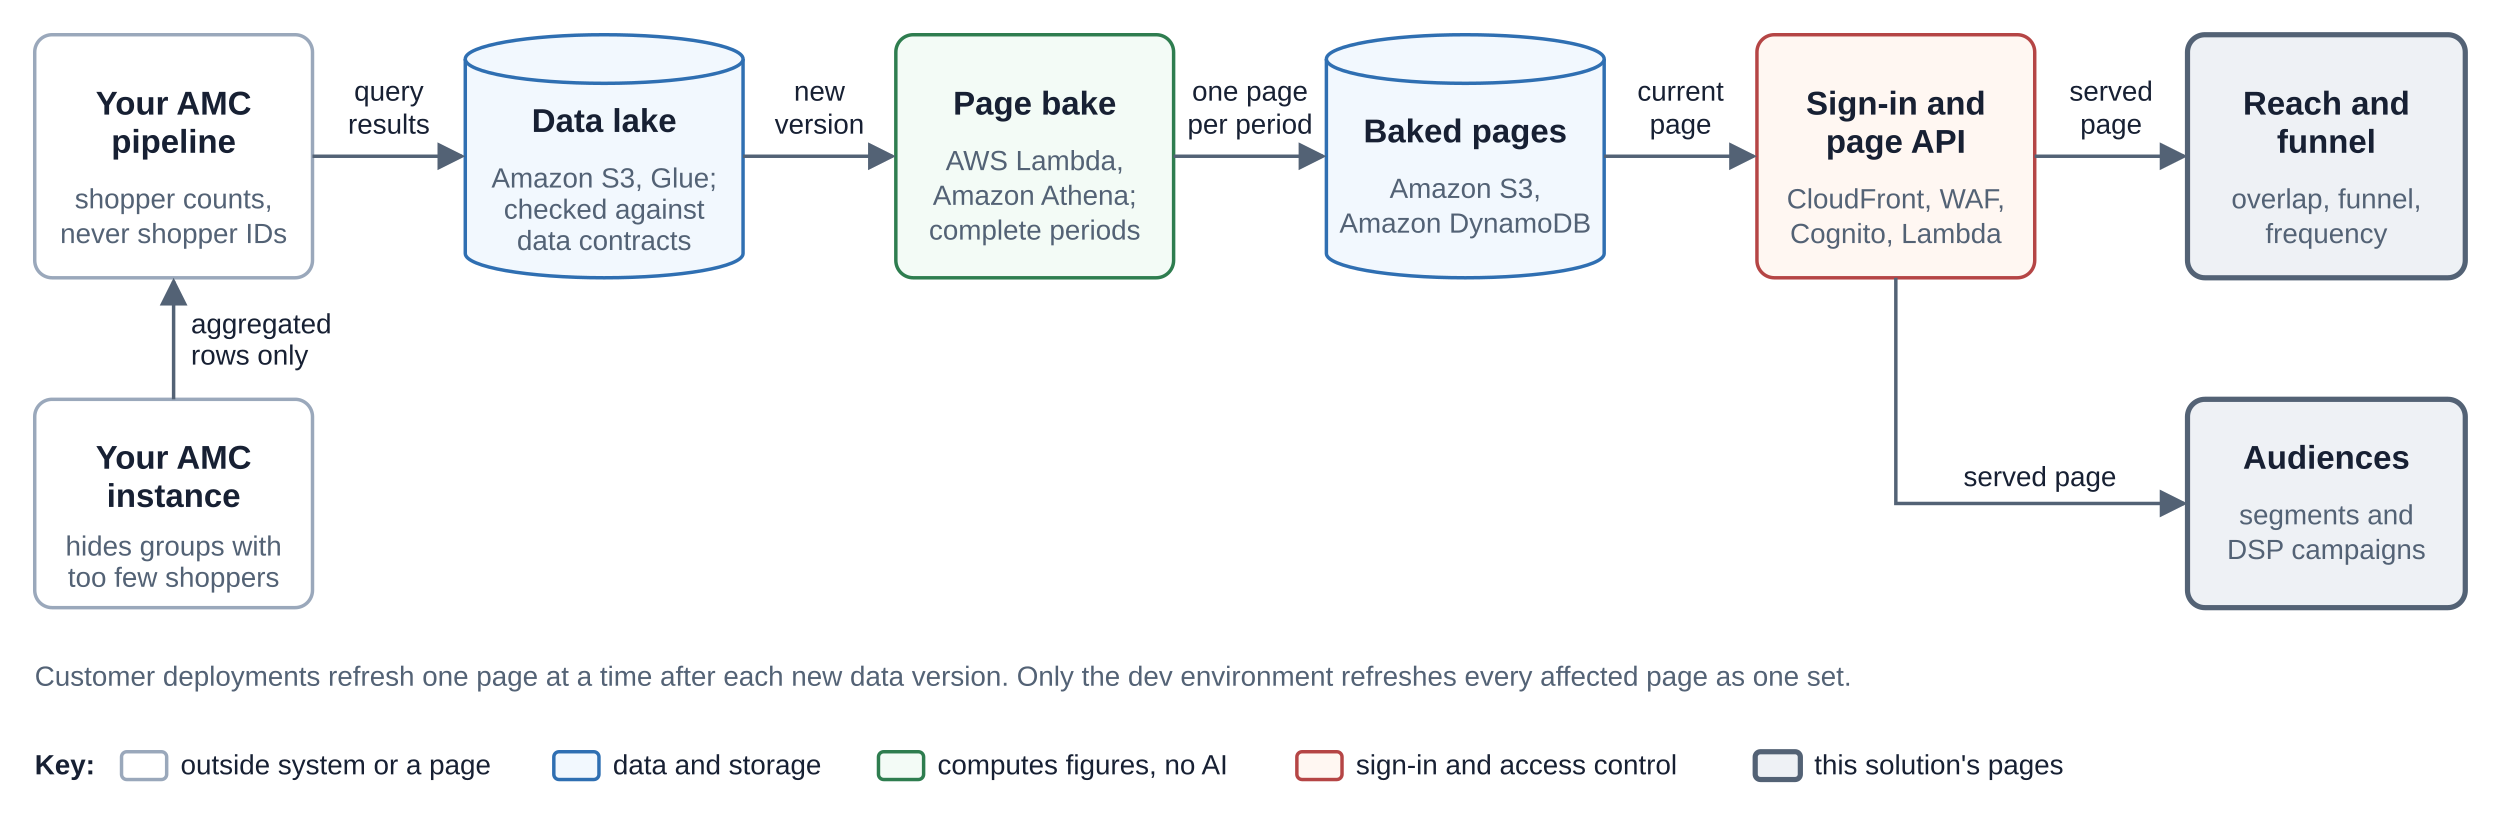
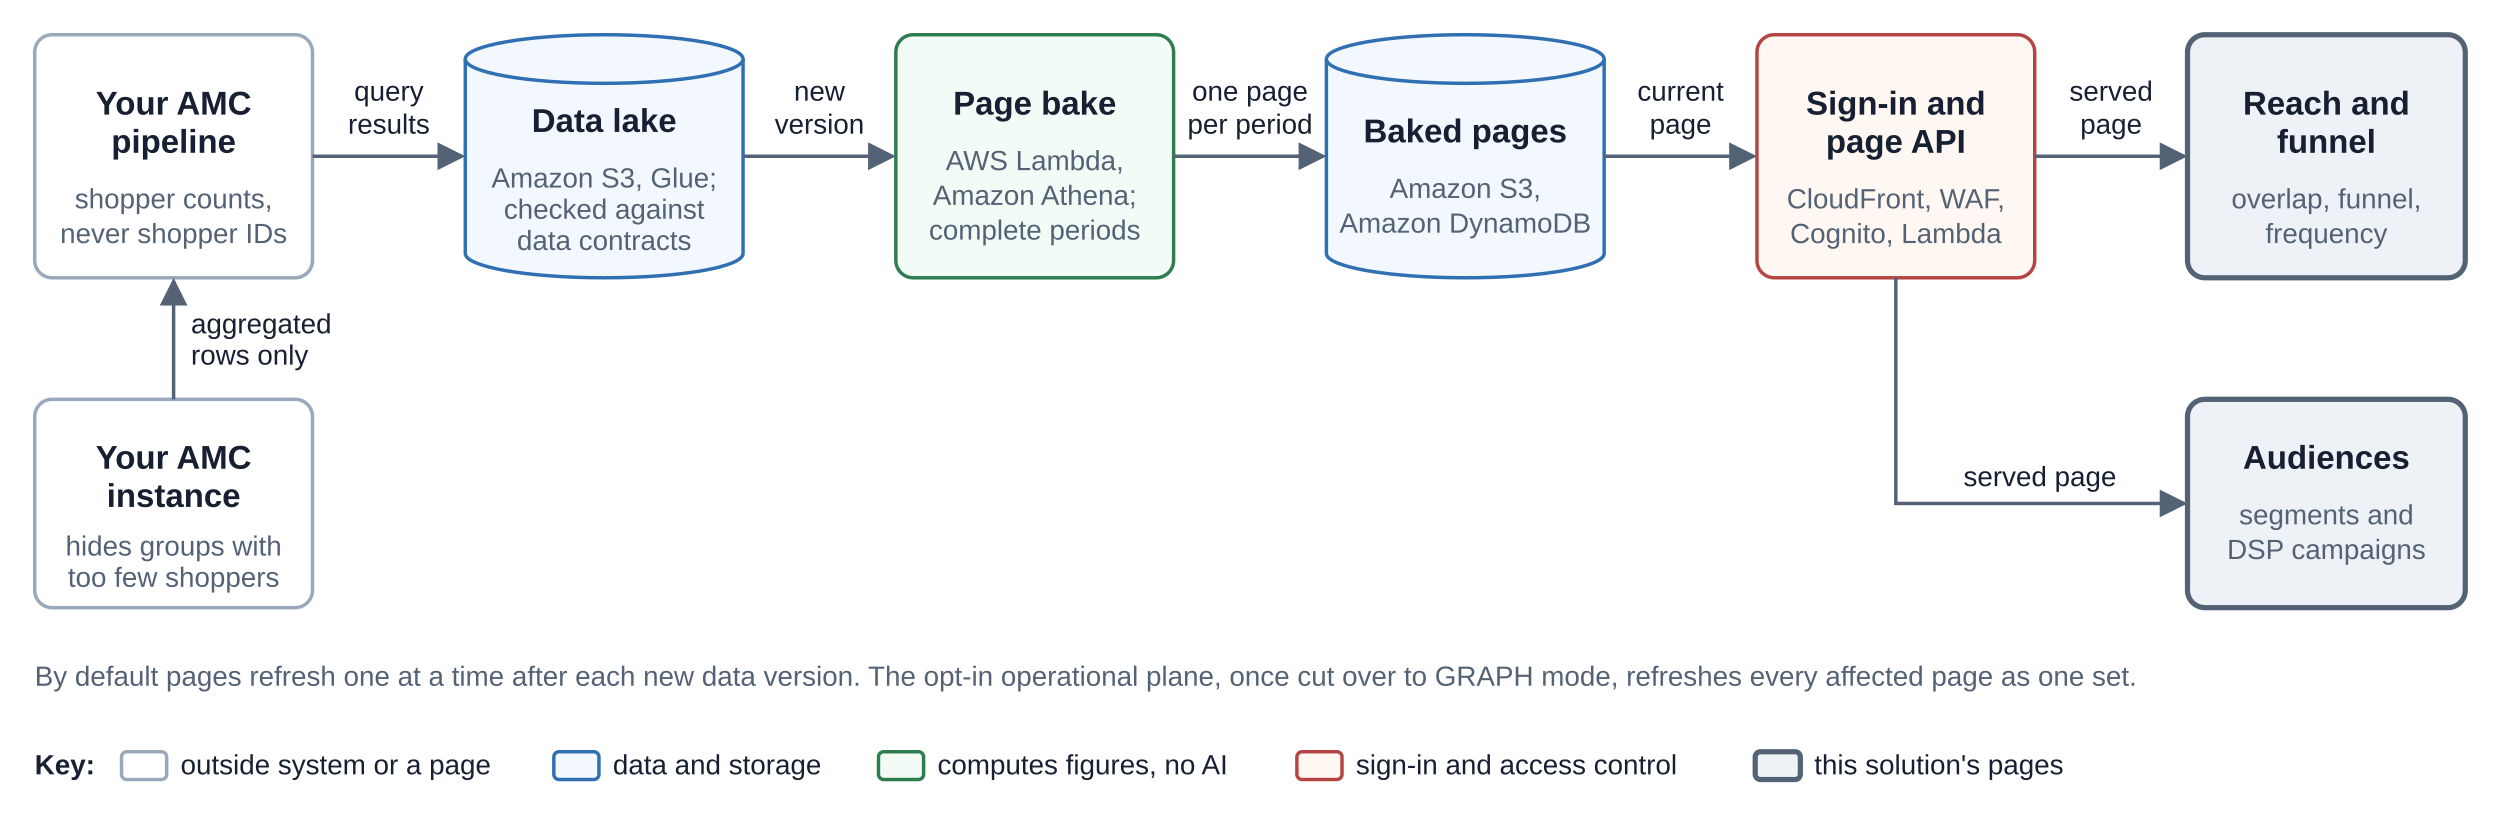
<svg xmlns="http://www.w3.org/2000/svg" viewBox="0 130 1440 470" role="img" focusable="false" aria-labelledby="reach-flow-title reach-flow-desc">
  <defs>
    <marker id="reach-flow-arrow" markerWidth="8" markerHeight="8" refX="7" refY="4" orient="auto">
      <path d="M0 0 L8 4 L0 8 Z" fill="#536275" />
    </marker>
  </defs>
  <rect x="0" y="130" width="1440" height="470" fill="#ffffff" />
  <g stroke-width="2">
    <rect x="20" y="150" width="160" height="140" rx="10" fill="#ffffff" stroke="#9aa8bb" />
    <path d="M268 164 V276 A80 14 0 0 0 428 276 V164" fill="#f2f8fe" stroke="#2f6fb2" />
    <ellipse cx="348" cy="164" rx="80" ry="14" fill="#f2f8fe" stroke="#2f6fb2" />
    <rect x="516" y="150" width="160" height="140" rx="10" fill="#f3fbf6" stroke="#2e7d4f" />
    <path d="M764 164 V276 A80 14 0 0 0 924 276 V164" fill="#f2f8fe" stroke="#2f6fb2" />
    <ellipse cx="844" cy="164" rx="80" ry="14" fill="#f2f8fe" stroke="#2f6fb2" />
    <rect x="1012" y="150" width="160" height="140" rx="10" fill="#fff7f2" stroke="#b54545" />
    <rect x="1260" y="150" width="160" height="140" rx="10" fill="#eef1f5" stroke="#536275" stroke-width="3" />
    <rect x="20" y="360" width="160" height="120" rx="10" fill="#ffffff" stroke="#9aa8bb" />
    <rect x="1260" y="360" width="160" height="120" rx="10" fill="#eef1f5" stroke="#536275" stroke-width="3" />
  </g>
  <g fill="none" stroke="#536275" stroke-width="2" marker-end="url(#reach-flow-arrow)">
    <line x1="180" y1="220" x2="266" y2="220" />
    <line x1="428" y1="220" x2="514" y2="220" />
    <line x1="676" y1="220" x2="762" y2="220" />
    <line x1="924" y1="220" x2="1010" y2="220" />
    <line x1="1172" y1="220" x2="1258" y2="220" />
    <line x1="100" y1="360" x2="100" y2="292" />
    <path d="M1092 290 V420 H1258" />
  </g>
  <g font-family="Arial, sans-serif" fill="#172033" text-anchor="middle">
    <g font-size="19" font-weight="bold">
      <text x="100" y="196">Your AMC</text>
      <text x="100" y="218">pipeline</text>
      <text x="348" y="206">Data lake</text>
      <text x="596" y="196">Page bake</text>
      <text x="844" y="212">Baked pages</text>
      <text x="1092" y="196">Sign-in and</text>
      <text x="1092" y="218">page API</text>
      <text x="1340" y="196">Reach and</text>
      <text x="1340" y="218">funnel</text>
      <text x="100" y="400">Your AMC</text>
      <text x="100" y="422">instance</text>
      <text x="1340" y="400">Audiences</text>
    </g>
    <g font-size="16" fill="#536275">
      <text x="100" y="250">shopper counts,</text>
      <text x="100" y="270">never shopper IDs</text>
      <text x="348" y="238">Amazon S3, Glue;</text>
      <text x="348" y="256">checked against</text>
      <text x="348" y="274">data contracts</text>
      <text x="596" y="228">AWS Lambda,</text>
      <text x="596" y="248">Amazon Athena;</text>
      <text x="596" y="268">complete periods</text>
      <text x="844" y="244">Amazon S3,</text>
      <text x="844" y="264">Amazon DynamoDB</text>
      <text x="1092" y="250">CloudFront, WAF,</text>
      <text x="1092" y="270">Cognito, Lambda</text>
      <text x="1340" y="250">overlap, funnel,</text>
      <text x="1340" y="270">frequency</text>
      <text x="100" y="450">hides groups with</text>
      <text x="100" y="468">too few shoppers</text>
      <text x="1340" y="432">segments and</text>
      <text x="1340" y="452">DSP campaigns</text>
    </g>
    <g font-size="16">
      <text x="224" y="188">query</text>
      <text x="224" y="207">results</text>
      <text x="472" y="188">new</text>
      <text x="472" y="207">version</text>
      <text x="720" y="188">one page</text>
      <text x="720" y="207">per period</text>
      <text x="968" y="188">current</text>
      <text x="968" y="207">page</text>
      <text x="1216" y="188">served</text>
      <text x="1216" y="207">page</text>
      <text x="110" y="322" text-anchor="start">aggregated</text>
      <text x="110" y="340" text-anchor="start">rows only</text>
      <text x="1175" y="410">served page</text>
    </g>
-     <text x="20" y="525" font-size="16" fill="#536275" text-anchor="start">Customer deployments refresh one page at a time after each new data version. Only the dev environment refreshes every affected page as one set.</text>
+     <text x="20" y="525" font-size="16" fill="#536275" text-anchor="start">By default pages refresh one at a time after each new data version. The opt-in operational plane, once cut over to GRAPH mode, refreshes every affected page as one set.</text>
  </g>
  <g font-family="Arial, sans-serif" font-size="16" fill="#172033" stroke-width="2">
    <text x="20" y="576" font-weight="bold">Key:</text>
    <rect x="70" y="563" width="26" height="16" rx="3" fill="#ffffff" stroke="#9aa8bb" />
    <text x="104" y="576">outside system or a page</text>
    <rect x="319" y="563" width="26" height="16" rx="3" fill="#f2f8fe" stroke="#2f6fb2" />
    <text x="353" y="576">data and storage</text>
    <rect x="506" y="563" width="26" height="16" rx="3" fill="#f3fbf6" stroke="#2e7d4f" />
    <text x="540" y="576">computes figures, no AI</text>
    <rect x="747" y="563" width="26" height="16" rx="3" fill="#fff7f2" stroke="#b54545" />
    <text x="781" y="576">sign-in and access control</text>
    <rect x="1011" y="563" width="26" height="16" rx="3" fill="#eef1f5" stroke="#536275" stroke-width="3" />
    <text x="1045" y="576">this solution's pages</text>
  </g>
</svg>
